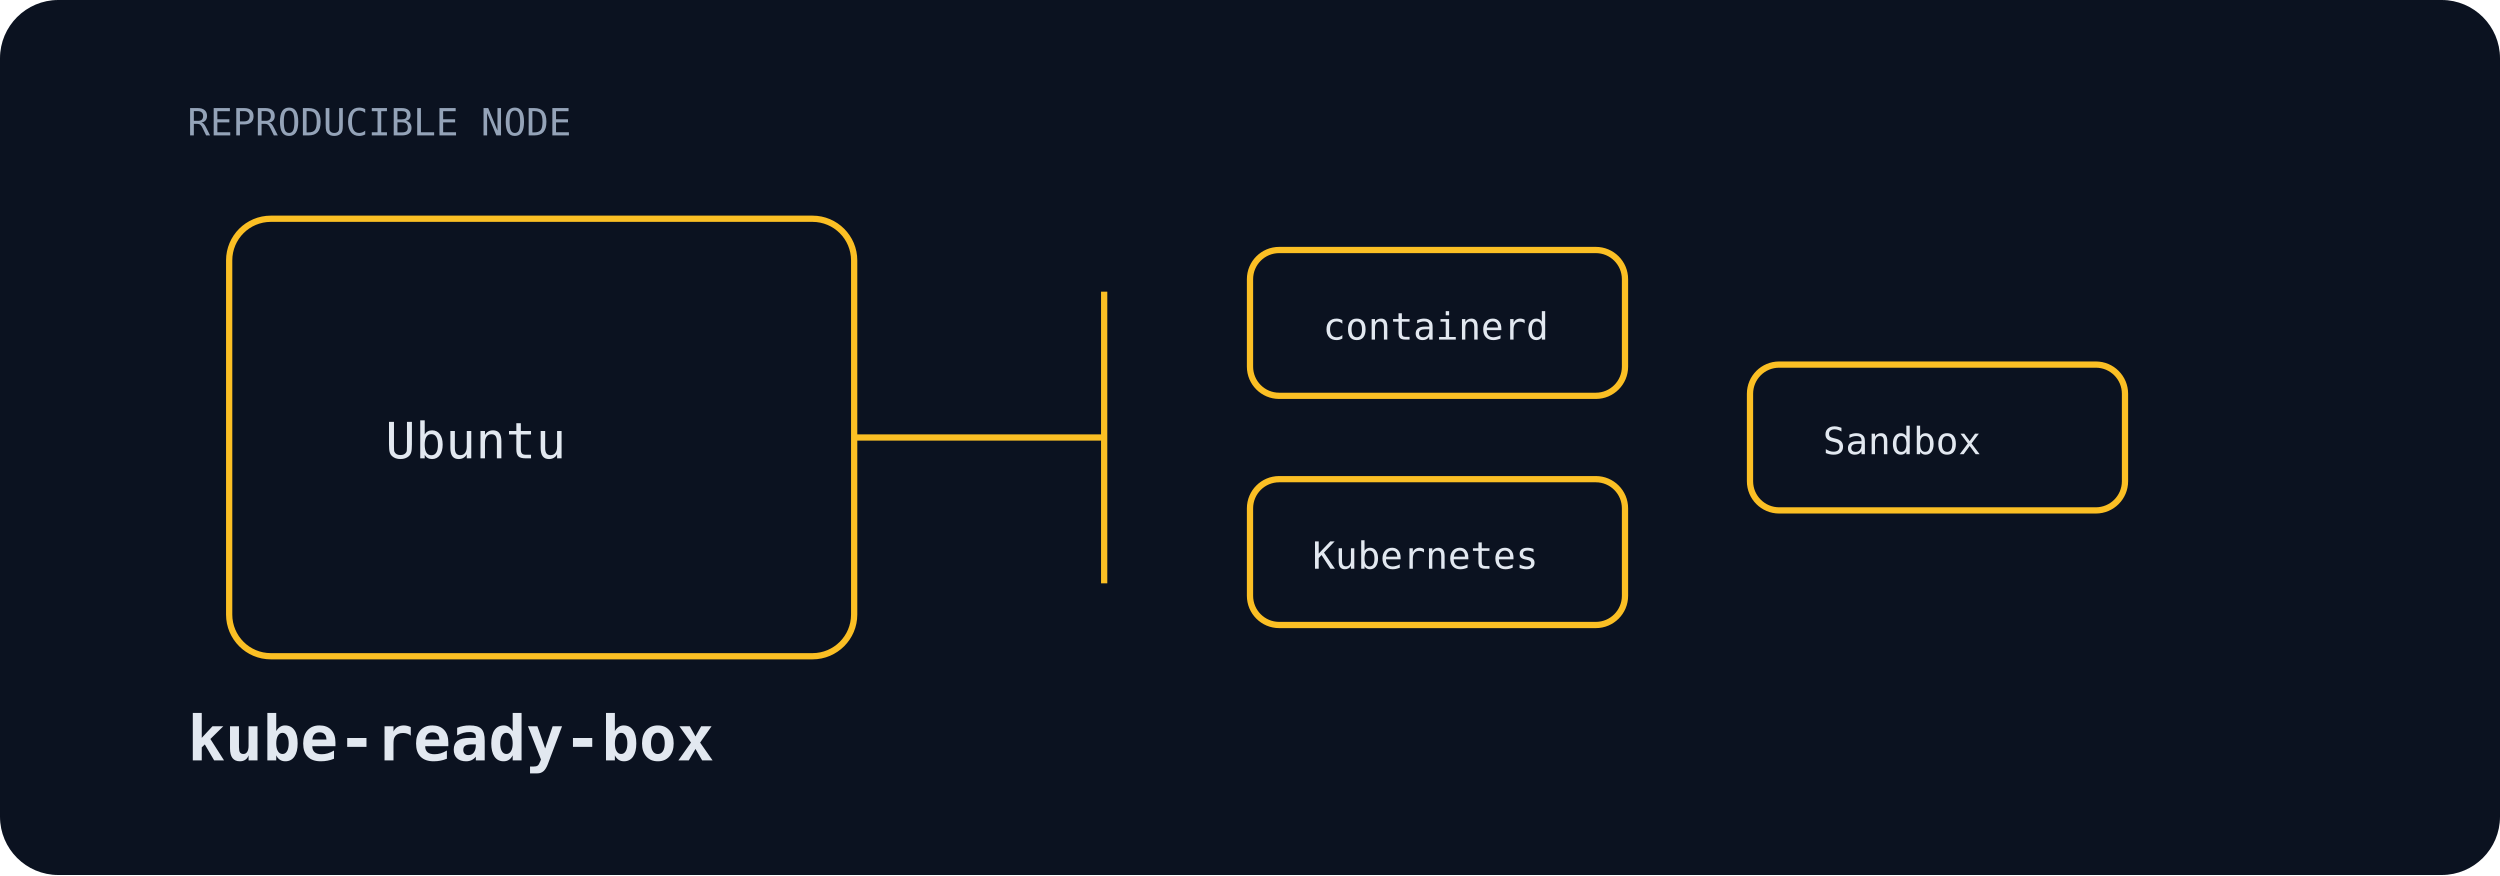
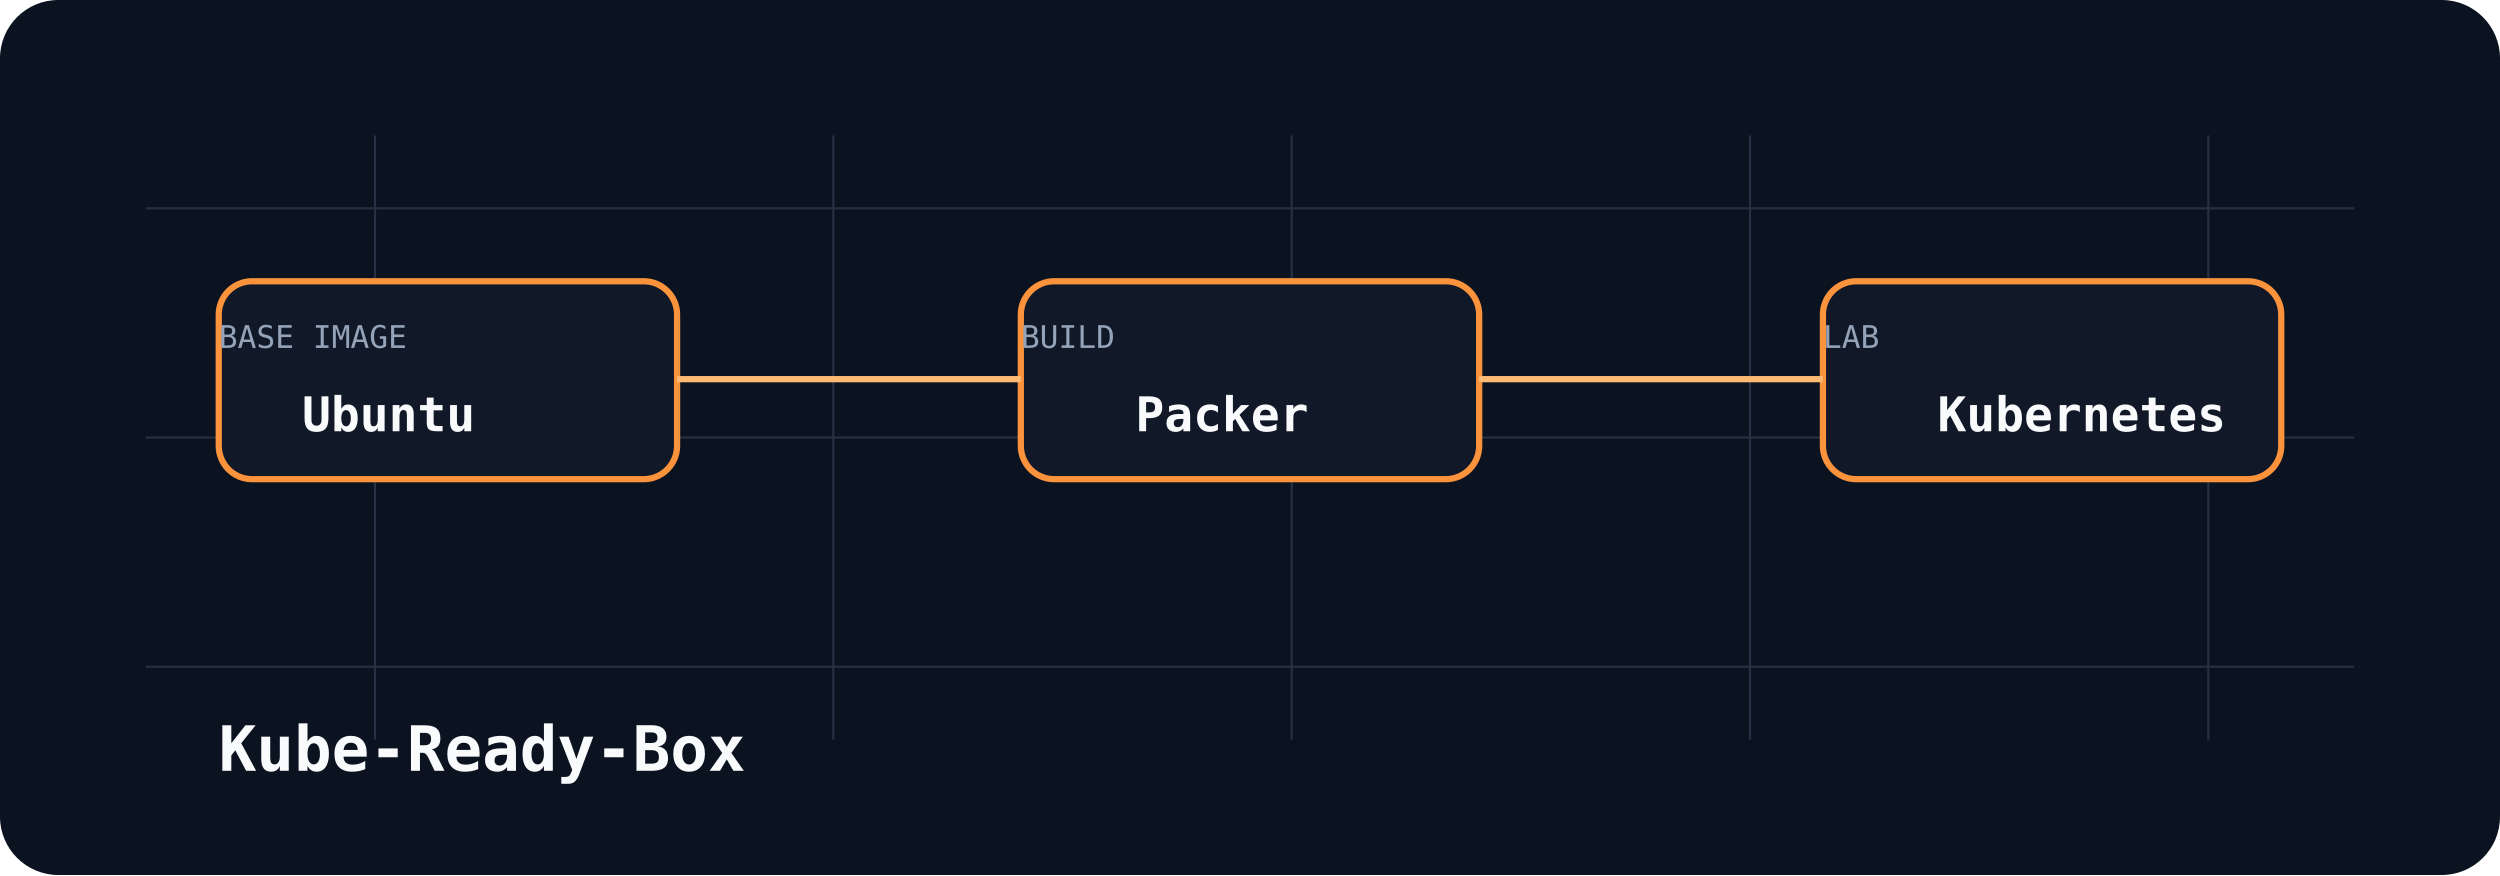
<svg xmlns="http://www.w3.org/2000/svg" viewBox="0 0 1200 420">
  <rect width="1200" height="420" rx="28" fill="#0b1220" />
-   <g fill="none" stroke="#fbbf24" stroke-width="3">
-     <rect x="110" y="105" width="300" height="210" rx="20" />
-     <path d="M410 210h120M530 140v140" />
-     <rect x="600" y="120" width="180" height="70" rx="14" />
-     <rect x="600" y="230" width="180" height="70" rx="14" />
-     <rect x="840" y="175" width="180" height="70" rx="14" />
+   <g stroke="#263244" stroke-width="1">
+     <path d="M70 100h1060M70 210h1060M70 320h1060" />
+     <path d="M180 65v290M400 65v290M620 65v290M840 65v290M1060 65v290" />
  </g>
-   <g fill="#e2e8f0" font-family="ui-monospace,monospace">
-     <text x="90" y="65" font-size="18" fill="#94a3b8">REPRODUCIBLE NODE</text>
-     <text x="185" y="220" font-size="24">Ubuntu</text>
-     <text x="635" y="163" font-size="18">containerd</text>
-     <text x="630" y="273" font-size="18">Kubernetes</text>
-     <text x="875" y="218" font-size="18">Sandbox</text>
-     <text x="90" y="365" font-size="30" font-weight="700">kube-ready-box</text>
+   <g fill="#111827" stroke="#fb923c" stroke-width="3">
+     <rect x="105" y="135" width="220" height="95" rx="16" />
+     <rect x="490" y="135" width="220" height="95" rx="16" />
+     <rect x="875" y="135" width="220" height="95" rx="16" />
+   </g>
+   <g fill="none" stroke="#fdba74" stroke-width="3">
+     <path d="M325 182h165M710 182h165" />
+   </g>
+   <g fill="#f8fafc" font-family="ui-monospace,SFMono-Regular,Menlo,monospace">
+     <text x="105" y="167" font-size="15" fill="#94a3b8">BASE IMAGE</text>
+     <text x="145" y="207" font-size="23" font-weight="700">Ubuntu</text>
+     <text x="490" y="167" font-size="15" fill="#94a3b8">BUILD</text>
+     <text x="545" y="207" font-size="23" font-weight="700">Packer</text>
+     <text x="875" y="167" font-size="15" fill="#94a3b8">LAB</text>
+     <text x="930" y="207" font-size="23" font-weight="700">Kubernetes</text>
+     <text x="105" y="370" font-size="30" font-weight="700">Kube-Ready-Box</text>
  </g>
</svg>
